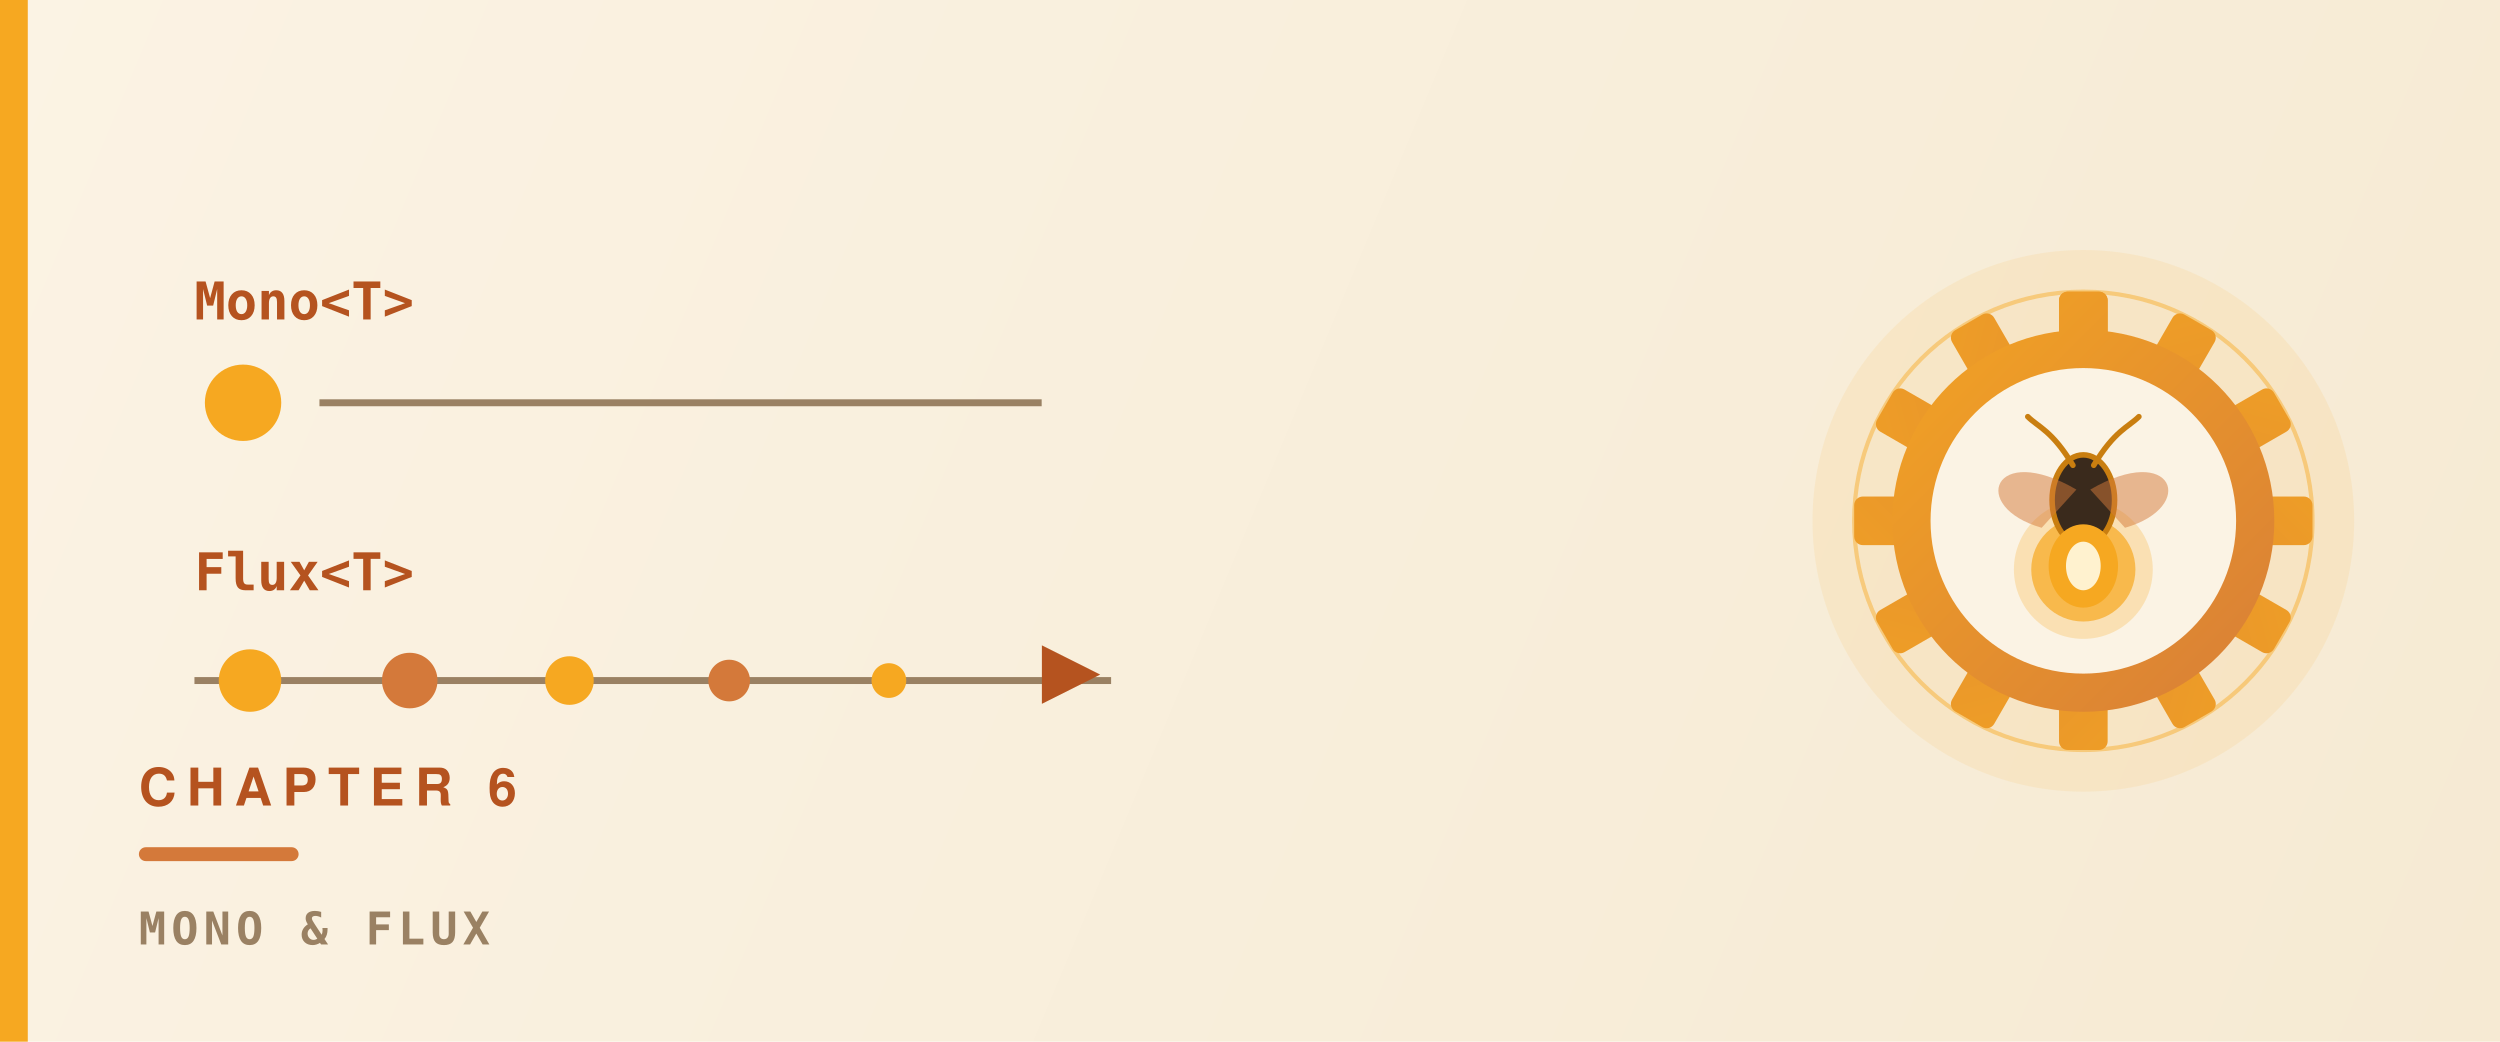
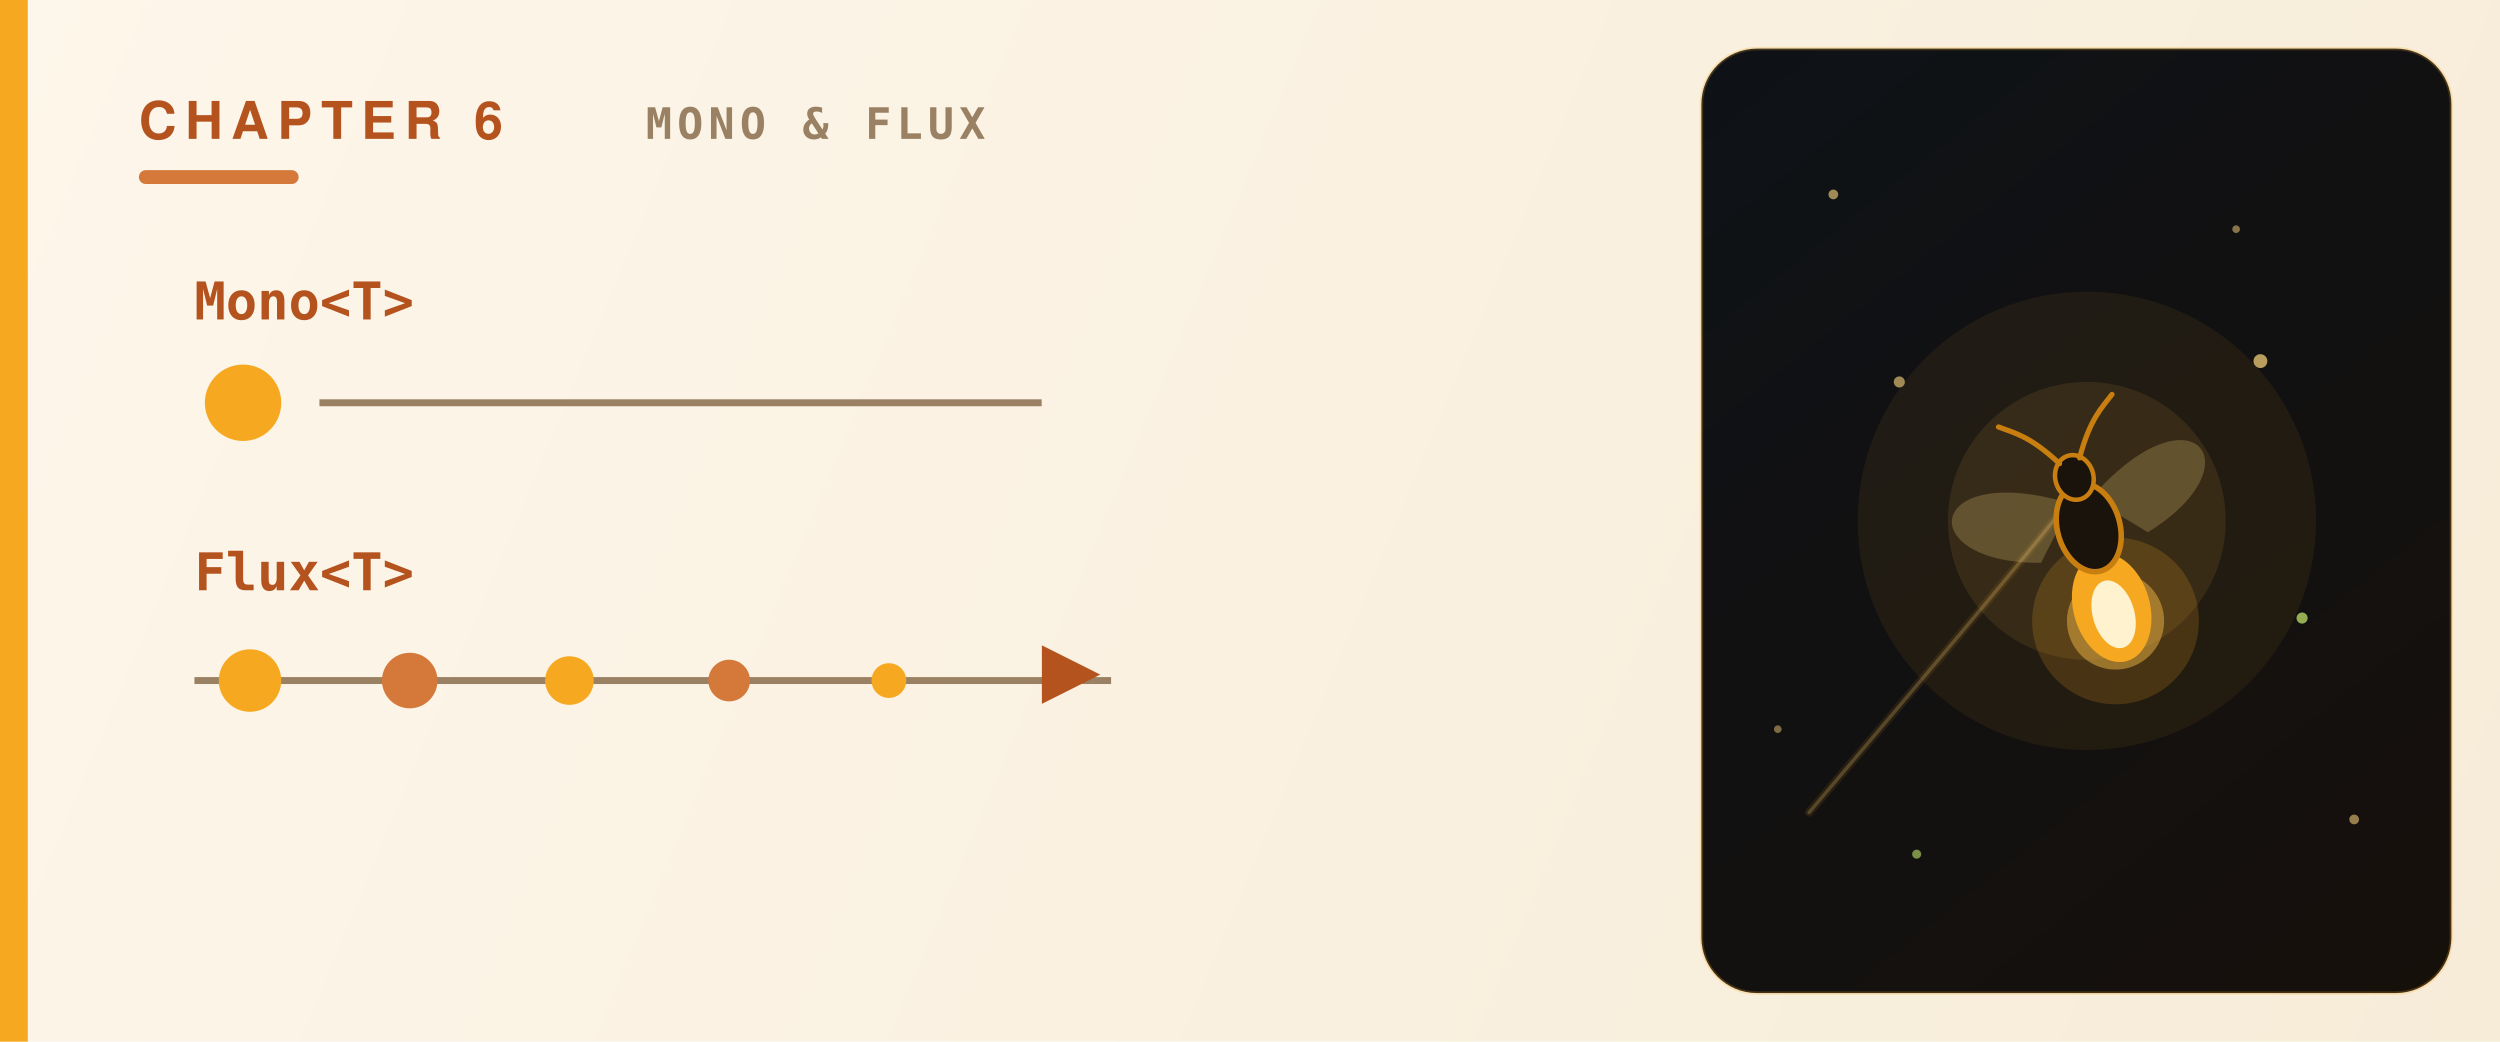
- <svg xmlns="http://www.w3.org/2000/svg" xmlns:xlink="http://www.w3.org/1999/xlink" viewBox="0 0 720 300" role="img" aria-label="The Reactive Model — Mono and Flux" font-family="Avenir Next,Avenir,Helvetica Neue,Helvetica,Arial,sans-serif">
+ <svg xmlns="http://www.w3.org/2000/svg" viewBox="0 0 720 300" role="img" aria-label="The Reactive Model — Mono and Flux" font-family="Avenir Next,Avenir,Helvetica Neue,Helvetica,Arial,sans-serif">
  <defs>
    <linearGradient id="fld" x1="0" y1="0" x2="720" y2="300" gradientUnits="userSpaceOnUse">
-       <stop offset="0" stop-color="#fbf3e4" />
-       <stop offset="1" stop-color="#f6ead3" />
+       <stop offset="0" stop-color="#fdf6ea" />
+       <stop offset="1" stop-color="#f7ecd8" />
    </linearGradient>
-     <linearGradient id="grg" x1="-70" y1="-70" x2="70" y2="70" gradientUnits="userSpaceOnUse">
-       <stop offset="0" stop-color="#f6a821" />
-       <stop offset="1" stop-color="#d4793a" />
+     <linearGradient id="pnl" x1="490" y1="14" x2="706" y2="286" gradientUnits="userSpaceOnUse">
+       <stop offset="0" stop-color="#0e1217" />
+       <stop offset="1" stop-color="#16100b" />
    </linearGradient>
    <linearGradient id="grh" x1="0" y1="0" x2="720" y2="0" gradientUnits="userSpaceOnUse">
      <stop offset="0" stop-color="#f6a821" />
      <stop offset="1" stop-color="#d4793a" />
    </linearGradient>
  </defs>
  <rect width="720" height="300" fill="url(#fld)" />
  <rect x="0" y="0" width="8" height="300" fill="url(#grh)" />
-   <rect x="40" y="244" width="46" height="4" rx="2" fill="#d4793a" />
-   <text x="40" y="232" fill="#b5531f" font-size="15" font-weight="800" letter-spacing="3">CHAPTER 6</text>
-   <text x="40" y="272" fill="#9a8163" font-size="13" font-weight="600" letter-spacing="1.5" font-family="SF Mono,JetBrains Mono,Menlo,Consolas,monospace">MONO &amp; FLUX</text>
+   <rect x="490" y="14" width="216" height="272" rx="16" fill="url(#pnl)" />
+   <rect x="490" y="14" width="216" height="272" rx="16" fill="none" stroke="#f6a821" stroke-width="1" opacity="0.22" />
+   <g fill="#ffd980">
+     <circle cx="528" cy="56" r="1.4" opacity="0.6" />
+     <circle cx="678" cy="236" r="1.4" opacity="0.55" />
+     <circle cx="644" cy="66" r="1.1" opacity="0.5" />
+     <circle cx="512" cy="210" r="1.1" opacity="0.45" />
+   </g>
+   <circle cx="552" cy="246" r="1.3" fill="#bfe26a" opacity="0.6" />
+   <text x="40" y="40" fill="#b5531f" font-size="15" font-weight="800" letter-spacing="2.5">CHAPTER 6</text>
+   <text x="186" y="40" fill="#9a8163" font-size="12.5" font-weight="600" letter-spacing="1.5" font-family="SF Mono,JetBrains Mono,Menlo,Consolas,monospace">MONO &amp; FLUX</text>
+   <rect x="40" y="49" width="46" height="4" rx="2" fill="#d4793a" />
  <text x="56" y="92" fill="#b5531f" font-size="15" font-weight="800" font-family="SF Mono,JetBrains Mono,Menlo,Consolas,monospace">Mono&lt;T&gt;</text>
  <circle cx="70" cy="116" r="11" fill="#f6a821" />
  <line x1="92" y1="116" x2="300" y2="116" stroke="#9a8163" stroke-width="2" />
  <text x="56" y="170" fill="#b5531f" font-size="15" font-weight="800" font-family="SF Mono,JetBrains Mono,Menlo,Consolas,monospace">Flux&lt;T&gt;</text>
  <line x1="56" y1="196" x2="320" y2="196" stroke="#9a8163" stroke-width="2" />
  <circle cx="72" cy="196" r="9" fill="#f6a821" />
  <circle cx="118" cy="196" r="8" fill="#d4793a" />
  <circle cx="164" cy="196" r="7" fill="#f6a821" />
  <circle cx="210" cy="196" r="6" fill="#d4793a" />
  <circle cx="256" cy="196" r="5" fill="#f6a821" />
  <text x="300" y="200" fill="#b5531f" font-size="22">▶</text>
-   <g transform="translate(600,150)">
-     <circle r="78" fill="#f6a821" opacity="0.10" />
-     <circle r="66" fill="none" stroke="#f6a821" stroke-width="1.2" opacity="0.45" />
-     <g fill="url(#grg)">
-       <g id="et">
-         <rect x="-7" y="-66" width="14" height="16" rx="2.5" />
-       </g>
-       <use xlink:href="#et" transform="rotate(0)" />
-       <use xlink:href="#et" transform="rotate(30)" />
-       <use xlink:href="#et" transform="rotate(60)" />
-       <use xlink:href="#et" transform="rotate(90)" />
-       <use xlink:href="#et" transform="rotate(120)" />
-       <use xlink:href="#et" transform="rotate(150)" />
-       <use xlink:href="#et" transform="rotate(180)" />
-       <use xlink:href="#et" transform="rotate(210)" />
-       <use xlink:href="#et" transform="rotate(240)" />
-       <use xlink:href="#et" transform="rotate(270)" />
-       <use xlink:href="#et" transform="rotate(300)" />
-       <use xlink:href="#et" transform="rotate(330)" />
+   <g transform="translate(601,150)">
+     <circle r="66" fill="#f6a821" opacity="0.07" />
+     <circle r="40" fill="#ffc24a" opacity="0.10" />
+     <path d="M-80,84 C-46,44 -24,18 -8,-2" fill="none" stroke="#f6a821" stroke-width="2.4" opacity="0.10" stroke-linecap="round" />
+     <path d="M-80,84 C-46,44 -24,18 -8,-2" fill="none" stroke="#ffd980" stroke-width="1" opacity="0.22" stroke-linecap="round" />
+     <g transform="rotate(-16)">
+       <circle cx="0" cy="30" r="24" fill="#f6a821" opacity="0.18" />
+       <circle cx="0" cy="30" r="14" fill="#ffc24a" opacity="0.45" />
+       <path d="M-3,-6 C-40,-30 -52,-2 -16,8 Z" fill="#ffd980" opacity="0.22" />
+       <path d="M3,-6 C40,-30 52,-2 16,8 Z" fill="#ffd980" opacity="0.22" />
+       <ellipse cx="0" cy="26" rx="11" ry="16" fill="#f6a821" />
+       <ellipse cx="0" cy="28" rx="6" ry="10" fill="#fff2cf" />
+       <ellipse cx="0" cy="2" rx="9" ry="13" fill="#1a130c" stroke="#c97e10" stroke-width="1.6" />
+       <ellipse cx="0" cy="-13" rx="5.5" ry="6.5" fill="#1a130c" stroke="#c97e10" stroke-width="1.3" />
+       <path d="M-3,-18 C-9,-28 -13,-30 -17,-33" fill="none" stroke="#c97e10" stroke-width="1.5" stroke-linecap="round" />
+       <path d="M3,-18 C9,-28 13,-30 17,-33" fill="none" stroke="#c97e10" stroke-width="1.5" stroke-linecap="round" />
    </g>
-     <circle r="55" fill="url(#grg)" />
-     <circle r="44" fill="#fbf3e4" />
-     <ellipse cx="0" cy="14" rx="20" ry="20" fill="#f6a821" opacity="0.25" />
-     <ellipse cx="0" cy="14" rx="15" ry="15" fill="#f6a821" opacity="0.7" />
-     <ellipse cx="0" cy="-6" rx="9" ry="13" fill="#3a2a1c" stroke="#c97e10" stroke-width="1.6" />
-     <ellipse cx="0" cy="13" rx="10" ry="12" fill="#f6a821" />
-     <ellipse cx="0" cy="13" rx="5" ry="7" fill="#fff2cf" />
-     <path d="M-2,-9 C-26,-23 -33,-4 -12,2 Z" fill="#d4793a" opacity="0.5" />
-     <path d="M2,-9 C26,-23 33,-4 12,2 Z" fill="#d4793a" opacity="0.5" />
-     <path d="M-3,-16 C-9,-26 -13,-27 -16,-30" fill="none" stroke="#c97e10" stroke-width="1.6" stroke-linecap="round" />
-     <path d="M3,-16 C9,-26 13,-27 16,-30" fill="none" stroke="#c97e10" stroke-width="1.6" stroke-linecap="round" />
+     <circle cx="50" cy="-46" r="2" fill="#ffd980" opacity="0.7" />
+     <circle cx="62" cy="28" r="1.6" fill="#bfe26a" opacity="0.75" />
+     <circle cx="-54" cy="-40" r="1.6" fill="#ffd980" opacity="0.6" />
  </g>
</svg>
